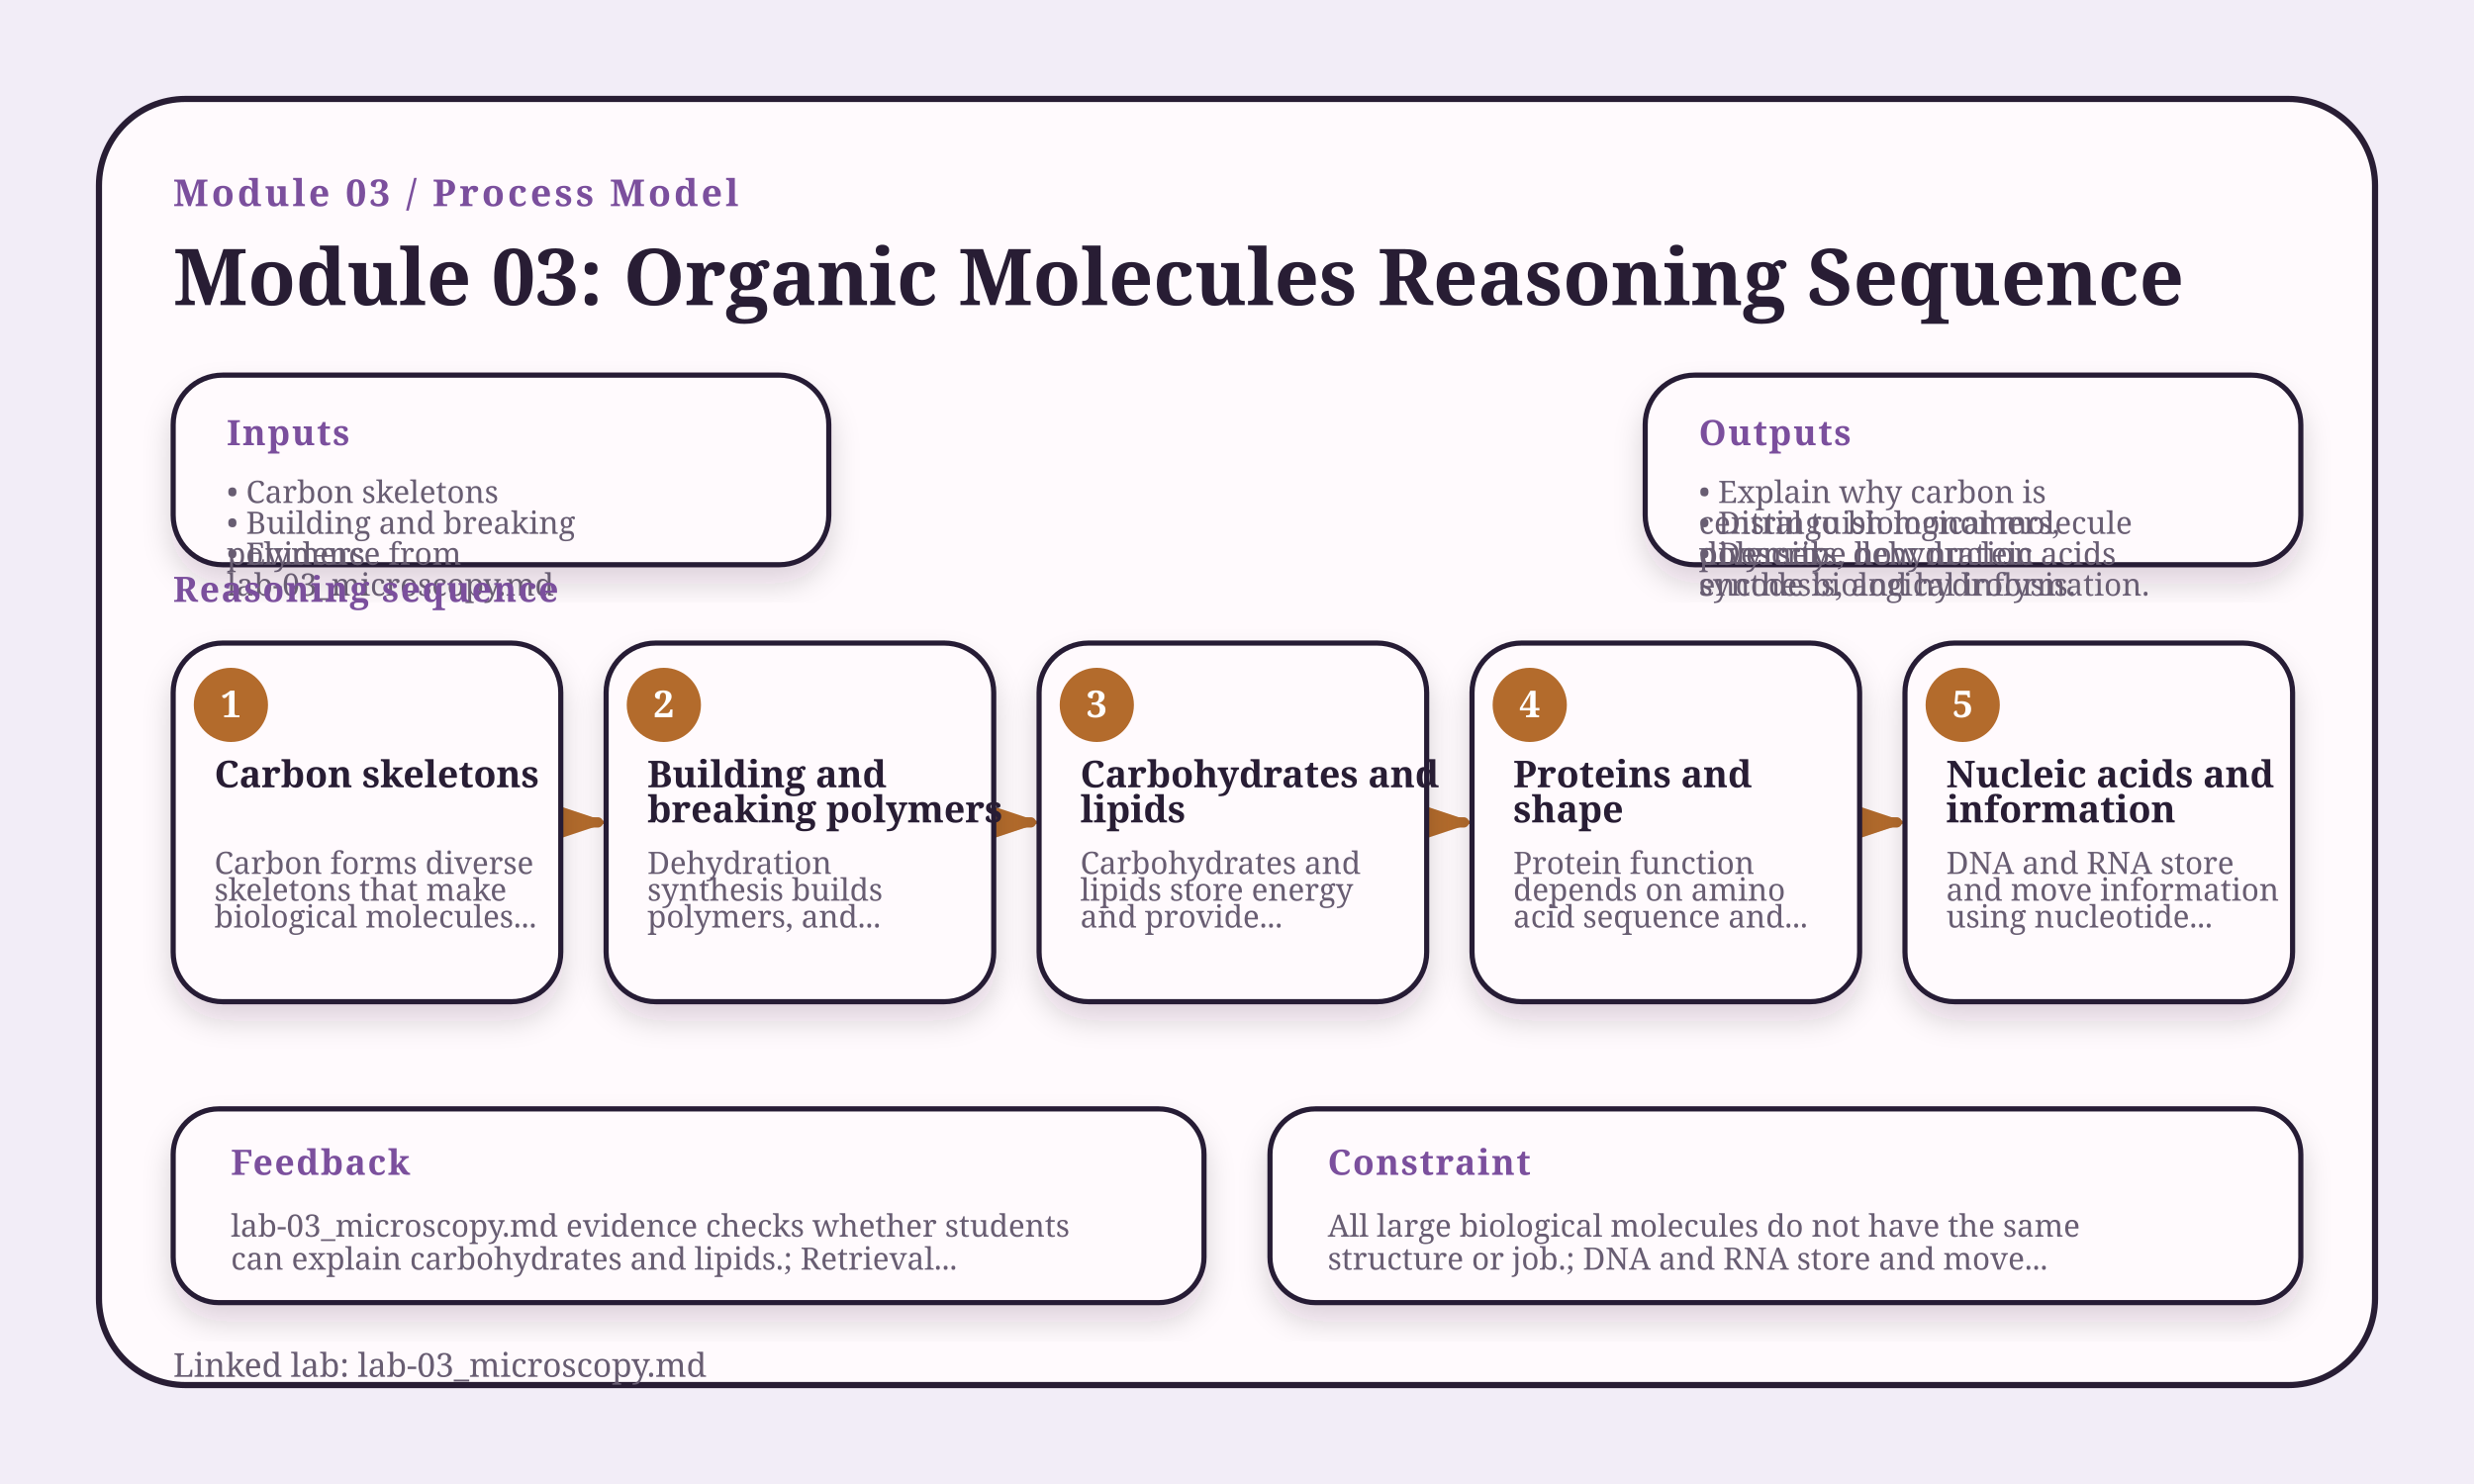
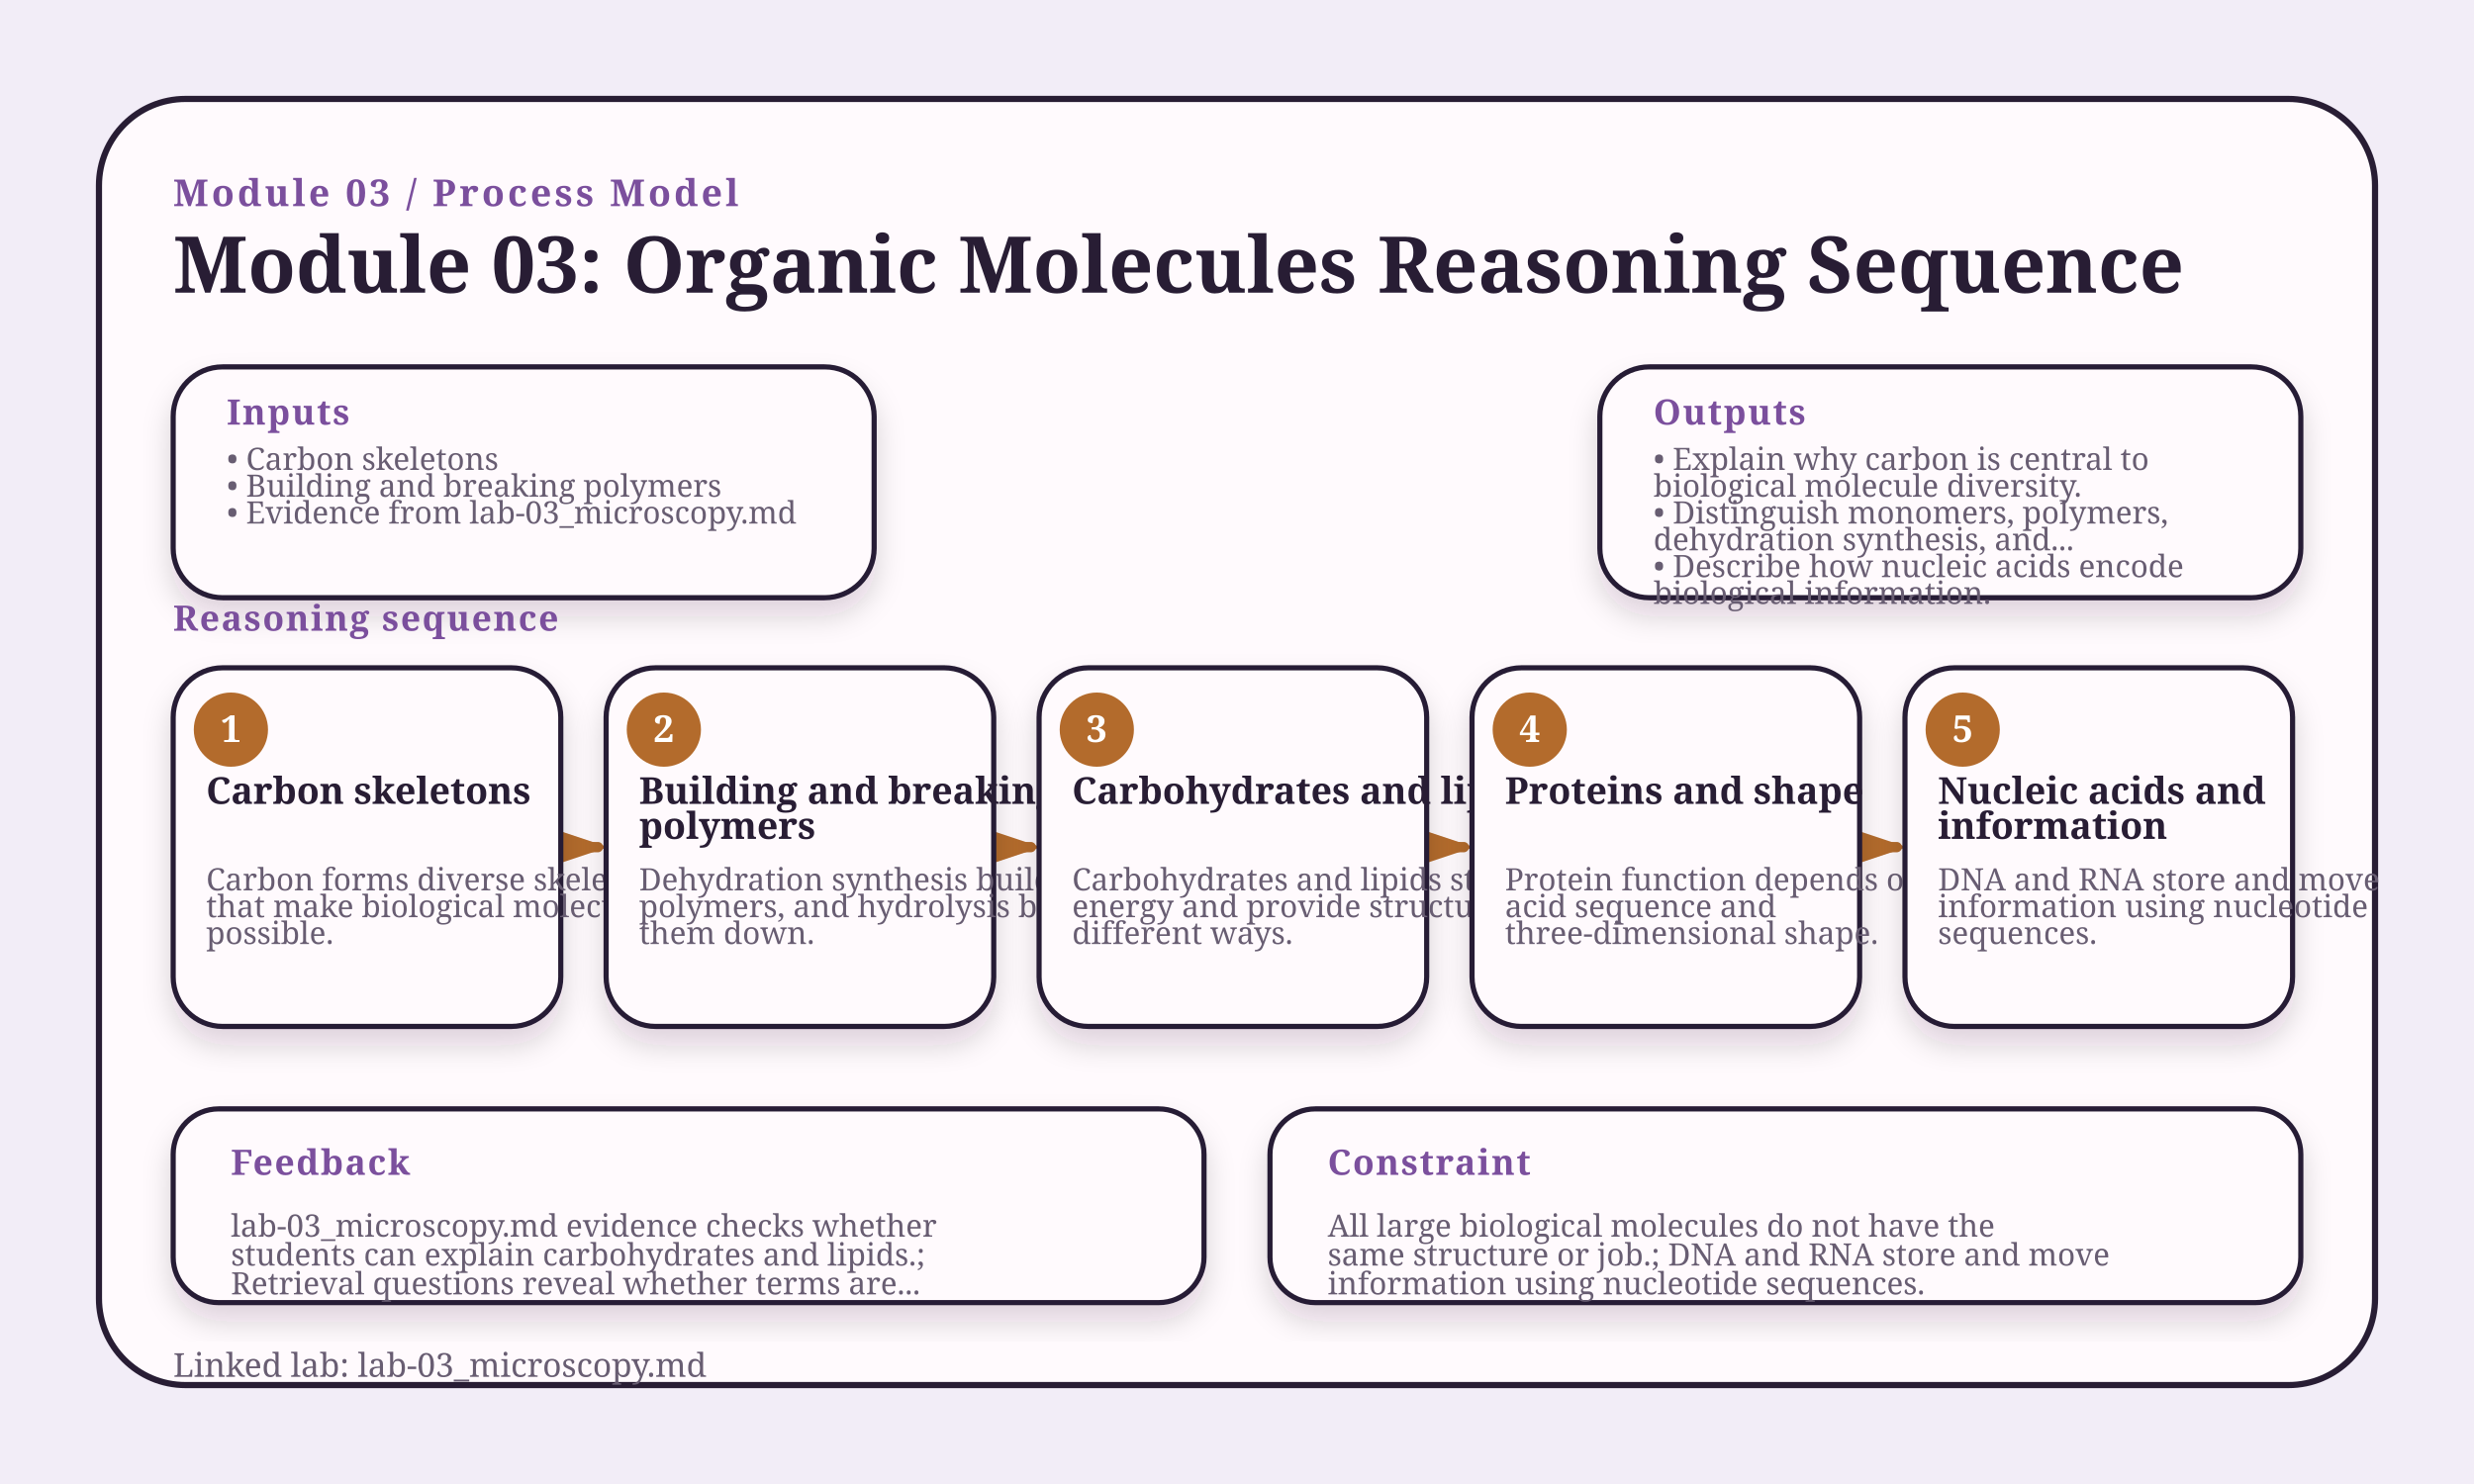
<svg xmlns="http://www.w3.org/2000/svg" width="1200" height="720" viewBox="0 0 1200 720" role="img" aria-label="Module 03: Organic Molecules Reasoning Sequence">
  <style>
    .bg { fill: #f2edf7; }
    .halo { fill: url(#wash); opacity: 0.92; }
    .frame { fill: #fffafd; stroke: #281d34; stroke-width: 3; }
    .eyebrow { fill: #7b4f9d; font: 800 18px Georgia, serif; letter-spacing: 1.5px; text-transform: uppercase; }
    .title-text { fill: #281d34; font: 800 38px Georgia, serif; }
    .footer { fill: #685d72; font: 16px Georgia, serif; }
    .claim-card, .side-card, .feedback-card, .prompt-card, .routine-card, .stage-card-bg { fill: #fffafd; stroke: #281d34; stroke-width: 2.5; filter: url(#shadow); }
    .claim-kicker, .card-kicker { fill: #7b4f9d; font: 800 17px Georgia, serif; letter-spacing: 0.8px; text-transform: uppercase; }
    .claim-text { fill: #281d34; font: 700 25px Georgia, serif; }
    .node { fill: #fffafd; stroke: #b36b2c; stroke-width: 3; filter: url(#shadow); }
    .node-claim { stroke: #7b4f9d; }
    .node-mechanism { stroke: #b36b2c; }
    .node-evidence { stroke: #567d46; }
    .node-vocabulary { stroke: #8067a9; }
    .node-application { stroke: #b26b2f; }
    .node-revision { stroke: #8a4351; }
    .cluster-pill { stroke: none; opacity: 0.92; }
    .cluster-claim { fill: #7b4f9d; }
    .cluster-mechanism { fill: #b36b2c; }
    .cluster-evidence { fill: #6d9c57; }
    .cluster-vocabulary { fill: #9b83c6; }
    .cluster-application { fill: #d28942; }
    .cluster-revision { fill: #b85d70; }
    .cluster-label, .legend-text { fill: white; font: 800 11px Georgia, serif; letter-spacing: 1px; text-transform: uppercase; }
    .node-label { fill: #281d34; font: 800 20px Georgia, serif; }
    .node-detail { fill: #685d72; font: 14px Georgia, serif; }
    .edge { stroke: #7b4f9d; stroke-width: 4; stroke-linecap: round; opacity: 0.72; marker-end: url(#arrowhead); }
-     .edge-label { fill: #7b4f9d; font: 700 13px Georgia, serif; text-anchor: middle; paint-order: stroke; stroke: #f2edf7; stroke-width: 4; }
+     .edge-label { fill: #7b4f9d; font: 700 12px Georgia, serif; text-anchor: middle; paint-order: stroke; stroke: #f2edf7; stroke-width: 5; }
    .stage-dot { fill: #b36b2c; }
    .stage-num { fill: white; font: 900 18px Georgia, serif; }
    .stage-label { fill: #281d34; font: 800 18px Georgia, serif; }
    .stage-detail, .mini-text, .check-text { fill: #685d72; font: 15px Georgia, serif; }
    .arrow { fill: none; stroke: #b36b2c; stroke-width: 5; stroke-linecap: round; marker-end: url(#arrowhead); }
    .prompt-text { fill: #281d34; font: 700 17px Georgia, serif; }
    .routine-text { fill: #281d34; font: 700 16px Georgia, serif; }
    .retrieval-step-strip { fill: #fffafd; stroke: #b36b2c; stroke-width: 2; opacity: 0.96; }
    .palette-high-design { fill: #7b4f9d; }
    @media print { .claim-card, .side-card, .feedback-card, .prompt-card, .routine-card, .node, .stage-card-bg { filter: none; } }
    </style>
  <defs>
    <linearGradient id="wash" x1="0" x2="1" y1="0" y2="1">
      <stop offset="0" stop-color="#fffafd" />
      <stop offset="1" stop-color="#b36b2c" stop-opacity="0.18" />
    </linearGradient>
    <filter id="shadow" x="-20%" y="-20%" width="140%" height="140%">
      <feDropShadow dx="0" dy="8" stdDeviation="7" flood-color="#281d34" flood-opacity="0.16" />
    </filter>
    <marker id="arrowhead" markerWidth="12" markerHeight="8" refX="11" refY="4" orient="auto">
      <polygon points="0 0, 12 4, 0 8" fill="#b36b2c" />
    </marker>
  </defs>
  <rect class="bg" width="1200" height="720" />
  <rect x="48" y="48" width="1104" height="624" rx="42" class="frame" />
  <text x="84" y="100" class="eyebrow">Module 03 / Process Model</text>
-   <text x="84" y="148" class="title-text">Module 03: Organic Molecules Reasoning Sequence</text>
-   <rect x="84" y="182" width="318" height="92" rx="24" class="side-card" />
-   <text x="110" y="216" class="card-kicker">Inputs</text>
-   <text x="110.0" y="244.0" class="mini-text">
+   <text x="84.0" y="142.0" class="title-text">
+     <tspan x="84.0" dy="0">Module 03: Organic Molecules Reasoning Sequence</tspan>
+   </text>
+   <rect x="84" y="178" width="340" height="112" rx="24" class="side-card" />
+   <text x="110" y="206" class="card-kicker">Inputs</text>
+   <text x="110.0" y="228.0" class="mini-text">
    <tspan x="110.0" dy="0">• Carbon skeletons</tspan>
  </text>
-   <text x="110.0" y="259.0" class="mini-text">
-     <tspan x="110.0" dy="0">• Building and breaking</tspan>
-     <tspan x="110.0" dy="15">polymers</tspan>
+   <text x="110.0" y="241.0" class="mini-text">
+     <tspan x="110.0" dy="0">• Building and breaking polymers</tspan>
  </text>
-   <text x="110.0" y="274.0" class="mini-text">
-     <tspan x="110.0" dy="0">• Evidence from</tspan>
-     <tspan x="110.0" dy="15">lab-03_microscopy.md</tspan>
+   <text x="110.0" y="254.0" class="mini-text">
+     <tspan x="110.0" dy="0">• Evidence from lab-03_microscopy.md</tspan>
  </text>
-   <rect x="798" y="182" width="318" height="92" rx="24" class="side-card" />
-   <text x="824" y="216" class="card-kicker">Outputs</text>
-   <text x="824.0" y="244.0" class="mini-text">
-     <tspan x="824.0" dy="0">• Explain why carbon is</tspan>
-     <tspan x="824.0" dy="15">central to biological molecule</tspan>
-     <tspan x="824.0" dy="15">diversity.</tspan>
+   <rect x="776" y="178" width="340" height="112" rx="24" class="side-card" />
+   <text x="802" y="206" class="card-kicker">Outputs</text>
+   <text x="802.0" y="228.0" class="mini-text">
+     <tspan x="802.0" dy="0">• Explain why carbon is central to</tspan>
+     <tspan x="802.0" dy="13">biological molecule diversity.</tspan>
  </text>
-   <text x="824.0" y="259.0" class="mini-text">
-     <tspan x="824.0" dy="0">• Distinguish monomers,</tspan>
-     <tspan x="824.0" dy="15">polymers, dehydration</tspan>
-     <tspan x="824.0" dy="15">synthesis, and hydrolysis.</tspan>
+   <text x="802.0" y="254.0" class="mini-text">
+     <tspan x="802.0" dy="0">• Distinguish monomers, polymers,</tspan>
+     <tspan x="802.0" dy="13">dehydration synthesis, and...</tspan>
  </text>
-   <text x="824.0" y="274.0" class="mini-text">
-     <tspan x="824.0" dy="0">• Describe how nucleic acids</tspan>
-     <tspan x="824.0" dy="15">encode biological information.</tspan>
+   <text x="802.0" y="280.0" class="mini-text">
+     <tspan x="802.0" dy="0">• Describe how nucleic acids encode</tspan>
+     <tspan x="802.0" dy="13">biological information.</tspan>
  </text>
-   <text x="84" y="292" class="card-kicker">Reasoning sequence</text>
-   <path d="M 276.0 399.0 L 290.0 399.0" class="arrow" />
-   <path d="M 486.0 399.0 L 500.0 399.0" class="arrow" />
-   <path d="M 696.0 399.0 L 710.0 399.0" class="arrow" />
-   <path d="M 906.0 399.0 L 920.0 399.0" class="arrow" />
+   <text x="84" y="306" class="card-kicker">Reasoning sequence</text>
+   <path d="M 276.0 411.0 L 290.0 411.0" class="arrow" />
+   <path d="M 486.0 411.0 L 500.0 411.0" class="arrow" />
+   <path d="M 696.0 411.0 L 710.0 411.0" class="arrow" />
+   <path d="M 906.0 411.0 L 920.0 411.0" class="arrow" />
  <g class="stage-card">
-     <rect x="84.0" y="312.0" width="188" height="174" rx="24" class="stage-card-bg" />
-     <circle cx="112.0" cy="342.0" r="18" class="stage-dot" />
-     <text x="112.0" y="348.0" class="stage-num" text-anchor="middle">1</text>
-     <text x="104.0" y="382.0" class="stage-label">
-       <tspan x="104.0" dy="0">Carbon skeletons</tspan>
+     <rect x="84.0" y="324.0" width="188" height="174" rx="24" class="stage-card-bg" />
+     <circle cx="112.0" cy="354.0" r="18" class="stage-dot" />
+     <text x="112.0" y="360.0" class="stage-num" text-anchor="middle">1</text>
+     <text x="100.0" y="390.0" class="stage-label">
+       <tspan x="100.0" dy="0">Carbon skeletons</tspan>
    </text>
-     <text x="104.0" y="424.0" class="stage-detail">
-       <tspan x="104.0" dy="0">Carbon forms diverse</tspan>
-       <tspan x="104.0" dy="13">skeletons that make</tspan>
-       <tspan x="104.0" dy="13">biological molecules...</tspan>
+     <text x="100.0" y="432.0" class="stage-detail">
+       <tspan x="100.0" dy="0">Carbon forms diverse skeletons</tspan>
+       <tspan x="100.0" dy="13">that make biological molecules</tspan>
+       <tspan x="100.0" dy="13">possible.</tspan>
    </text>
  </g>
  <g class="stage-card">
-     <rect x="294.0" y="312.0" width="188" height="174" rx="24" class="stage-card-bg" />
-     <circle cx="322.0" cy="342.0" r="18" class="stage-dot" />
-     <text x="322.0" y="348.0" class="stage-num" text-anchor="middle">2</text>
-     <text x="314.0" y="382.0" class="stage-label">
-       <tspan x="314.0" dy="0">Building and</tspan>
-       <tspan x="314.0" dy="17">breaking polymers</tspan>
+     <rect x="294.0" y="324.0" width="188" height="174" rx="24" class="stage-card-bg" />
+     <circle cx="322.0" cy="354.0" r="18" class="stage-dot" />
+     <text x="322.0" y="360.0" class="stage-num" text-anchor="middle">2</text>
+     <text x="310.0" y="390.0" class="stage-label">
+       <tspan x="310.0" dy="0">Building and breaking</tspan>
+       <tspan x="310.0" dy="17">polymers</tspan>
    </text>
-     <text x="314.0" y="424.0" class="stage-detail">
-       <tspan x="314.0" dy="0">Dehydration</tspan>
-       <tspan x="314.0" dy="13">synthesis builds</tspan>
-       <tspan x="314.0" dy="13">polymers, and...</tspan>
+     <text x="310.0" y="432.0" class="stage-detail">
+       <tspan x="310.0" dy="0">Dehydration synthesis builds</tspan>
+       <tspan x="310.0" dy="13">polymers, and hydrolysis breaks</tspan>
+       <tspan x="310.0" dy="13">them down.</tspan>
    </text>
  </g>
  <g class="stage-card">
-     <rect x="504.0" y="312.0" width="188" height="174" rx="24" class="stage-card-bg" />
-     <circle cx="532.0" cy="342.0" r="18" class="stage-dot" />
-     <text x="532.0" y="348.0" class="stage-num" text-anchor="middle">3</text>
-     <text x="524.0" y="382.0" class="stage-label">
-       <tspan x="524.0" dy="0">Carbohydrates and</tspan>
-       <tspan x="524.0" dy="17">lipids</tspan>
+     <rect x="504.0" y="324.0" width="188" height="174" rx="24" class="stage-card-bg" />
+     <circle cx="532.0" cy="354.0" r="18" class="stage-dot" />
+     <text x="532.0" y="360.0" class="stage-num" text-anchor="middle">3</text>
+     <text x="520.0" y="390.0" class="stage-label">
+       <tspan x="520.0" dy="0">Carbohydrates and lipids</tspan>
    </text>
-     <text x="524.0" y="424.0" class="stage-detail">
-       <tspan x="524.0" dy="0">Carbohydrates and</tspan>
-       <tspan x="524.0" dy="13">lipids store energy</tspan>
-       <tspan x="524.0" dy="13">and provide...</tspan>
+     <text x="520.0" y="432.0" class="stage-detail">
+       <tspan x="520.0" dy="0">Carbohydrates and lipids store</tspan>
+       <tspan x="520.0" dy="13">energy and provide structure in</tspan>
+       <tspan x="520.0" dy="13">different ways.</tspan>
    </text>
  </g>
  <g class="stage-card">
-     <rect x="714.0" y="312.0" width="188" height="174" rx="24" class="stage-card-bg" />
-     <circle cx="742.0" cy="342.0" r="18" class="stage-dot" />
-     <text x="742.0" y="348.0" class="stage-num" text-anchor="middle">4</text>
-     <text x="734.0" y="382.0" class="stage-label">
-       <tspan x="734.0" dy="0">Proteins and</tspan>
-       <tspan x="734.0" dy="17">shape</tspan>
+     <rect x="714.0" y="324.0" width="188" height="174" rx="24" class="stage-card-bg" />
+     <circle cx="742.0" cy="354.0" r="18" class="stage-dot" />
+     <text x="742.0" y="360.0" class="stage-num" text-anchor="middle">4</text>
+     <text x="730.0" y="390.0" class="stage-label">
+       <tspan x="730.0" dy="0">Proteins and shape</tspan>
    </text>
-     <text x="734.0" y="424.0" class="stage-detail">
-       <tspan x="734.0" dy="0">Protein function</tspan>
-       <tspan x="734.0" dy="13">depends on amino</tspan>
-       <tspan x="734.0" dy="13">acid sequence and...</tspan>
+     <text x="730.0" y="432.0" class="stage-detail">
+       <tspan x="730.0" dy="0">Protein function depends on amino</tspan>
+       <tspan x="730.0" dy="13">acid sequence and</tspan>
+       <tspan x="730.0" dy="13">three-dimensional shape.</tspan>
    </text>
  </g>
  <g class="stage-card">
-     <rect x="924.0" y="312.0" width="188" height="174" rx="24" class="stage-card-bg" />
-     <circle cx="952.0" cy="342.0" r="18" class="stage-dot" />
-     <text x="952.0" y="348.0" class="stage-num" text-anchor="middle">5</text>
-     <text x="944.0" y="382.0" class="stage-label">
-       <tspan x="944.0" dy="0">Nucleic acids and</tspan>
-       <tspan x="944.0" dy="17">information</tspan>
+     <rect x="924.0" y="324.0" width="188" height="174" rx="24" class="stage-card-bg" />
+     <circle cx="952.0" cy="354.0" r="18" class="stage-dot" />
+     <text x="952.0" y="360.0" class="stage-num" text-anchor="middle">5</text>
+     <text x="940.0" y="390.0" class="stage-label">
+       <tspan x="940.0" dy="0">Nucleic acids and</tspan>
+       <tspan x="940.0" dy="17">information</tspan>
    </text>
-     <text x="944.0" y="424.0" class="stage-detail">
-       <tspan x="944.0" dy="0">DNA and RNA store</tspan>
-       <tspan x="944.0" dy="13">and move information</tspan>
-       <tspan x="944.0" dy="13">using nucleotide...</tspan>
+     <text x="940.0" y="432.0" class="stage-detail">
+       <tspan x="940.0" dy="0">DNA and RNA store and move</tspan>
+       <tspan x="940.0" dy="13">information using nucleotide</tspan>
+       <tspan x="940.0" dy="13">sequences.</tspan>
    </text>
  </g>
  <rect x="84" y="538" width="500" height="94" rx="22" class="feedback-card" />
  <text x="112" y="570" class="card-kicker">Feedback</text>
  <text x="112.0" y="600.0" class="mini-text">
-     <tspan x="112.0" dy="0">lab-03_microscopy.md evidence checks whether students</tspan>
-     <tspan x="112.0" dy="16">can explain carbohydrates and lipids.; Retrieval...</tspan>
+     <tspan x="112.0" dy="0">lab-03_microscopy.md evidence checks whether</tspan>
+     <tspan x="112.0" dy="14">students can explain carbohydrates and lipids.;</tspan>
+     <tspan x="112.0" dy="14">Retrieval questions reveal whether terms are...</tspan>
  </text>
  <rect x="616" y="538" width="500" height="94" rx="22" class="feedback-card" />
  <text x="644" y="570" class="card-kicker">Constraint</text>
  <text x="644.0" y="600.0" class="mini-text">
-     <tspan x="644.0" dy="0">All large biological molecules do not have the same</tspan>
-     <tspan x="644.0" dy="16">structure or job.; DNA and RNA store and move...</tspan>
+     <tspan x="644.0" dy="0">All large biological molecules do not have the</tspan>
+     <tspan x="644.0" dy="14">same structure or job.; DNA and RNA store and move</tspan>
+     <tspan x="644.0" dy="14">information using nucleotide sequences.</tspan>
  </text>
  <text x="84" y="668" class="footer">Linked lab: lab-03_microscopy.md</text>
</svg>
